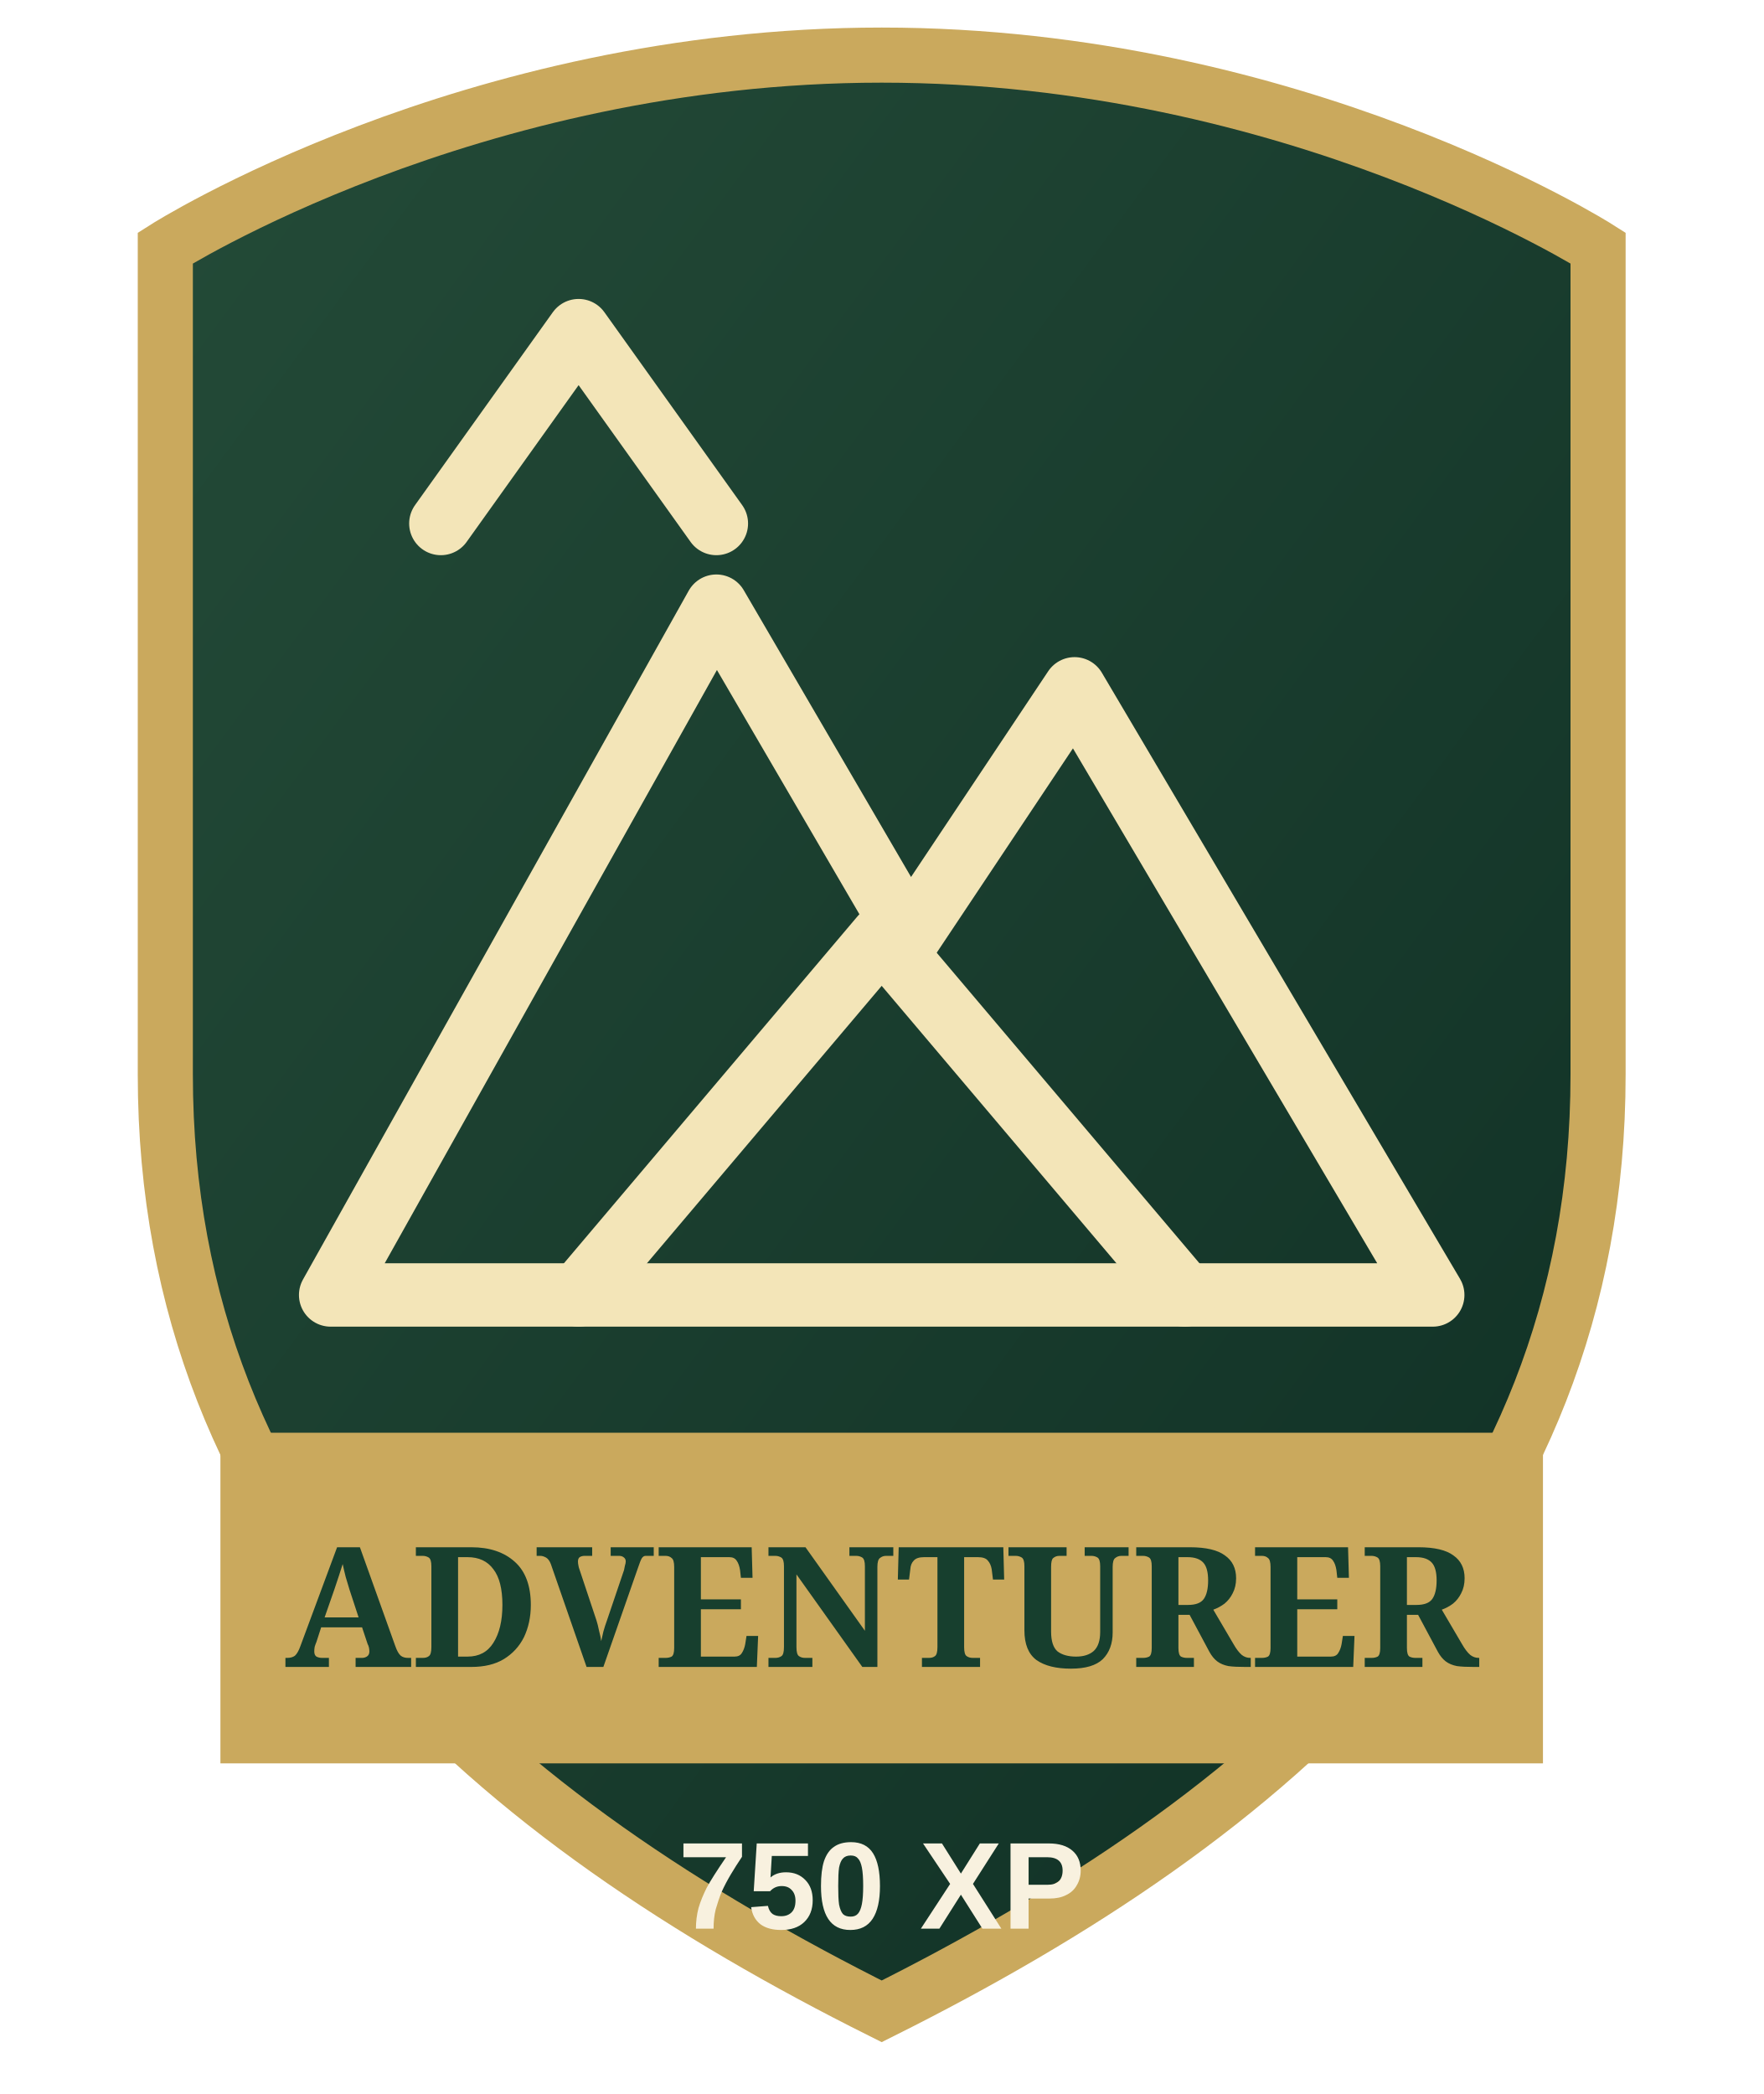
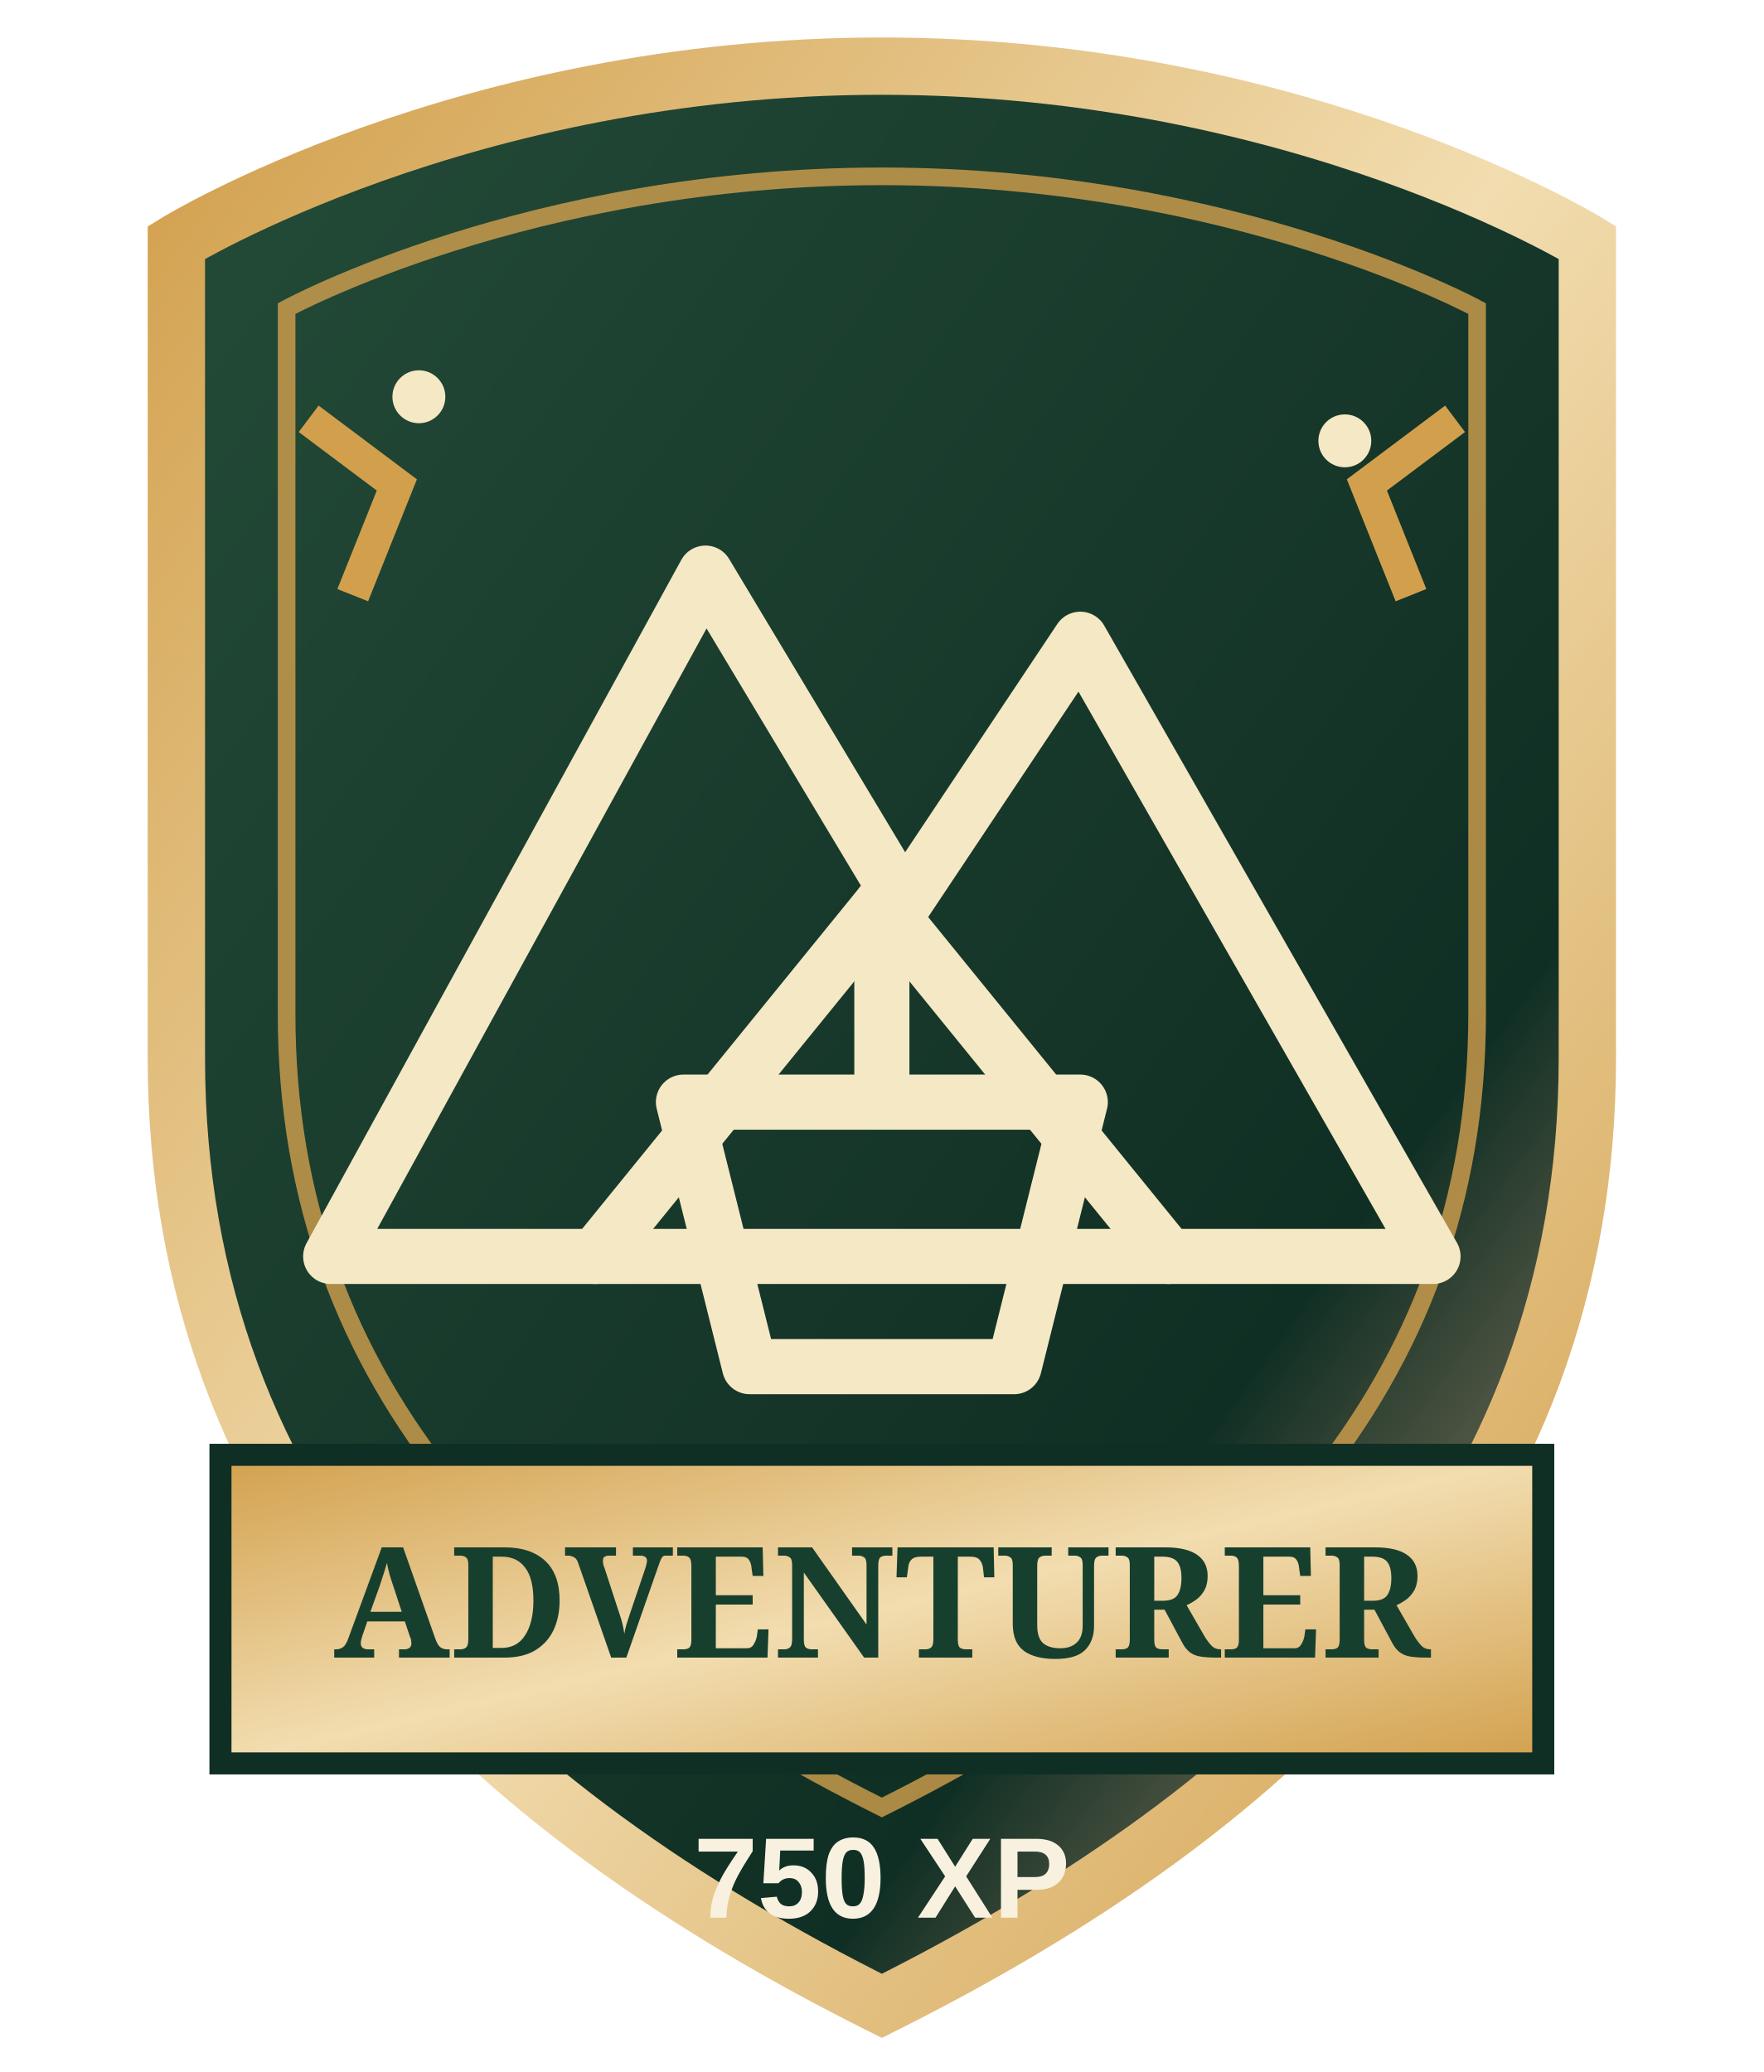
- <svg xmlns="http://www.w3.org/2000/svg" viewBox="0 0 64 76">
+ <svg xmlns="http://www.w3.org/2000/svg" viewBox="0 0 80 94">
  <defs>
-     <linearGradient id="g" x1="0" y1="0" x2="1" y2="1">
+     <linearGradient id="bg" x1="0" y1="0" x2="1" y2="1">
      <stop stop-color="#244b38" />
-       <stop offset="1" stop-color="#0f2f24" />
+       <stop offset=".72" stop-color="#102f24" />
+       <stop offset="1" stop-color="#6a471f" stop-opacity=".58" />
+     </linearGradient>
+     <linearGradient id="metal" x1="0" y1="0" x2="1" y2="1">
+       <stop stop-color="#d2a04d" />
+       <stop offset=".5" stop-color="#f2ddb0" />
+       <stop offset="1" stop-color="#d2a04d" />
    </linearGradient>
  </defs>
-   <path d="M32 2C17 2 6 9 6 9v30c0 17 12 27 26 34 14-7 26-17 26-34V9S47 2 32 2z" fill="url(#g)" stroke="#caa95d" stroke-width="2" />
-   <g fill="none" stroke="#f3e5b8" stroke-width="2.3" stroke-linecap="round" stroke-linejoin="round">
-     <path d="M12 47l14-25 7 12 6-9 13 22H12z" />
-     <path d="M21 47l11-13 11 13M16 19l5-7 5 7" />
+   <path d="M40 3C21 3 8 11 8 11v37c0 21 14 34 32 43 18-9 32-22 32-43V11S59 3 40 3z" fill="url(#bg)" stroke="url(#metal)" stroke-width="2.6" />
+   <path d="M40 8C24 8 13 14 13 14v32c0 17 11 28 27 36 16-8 27-19 27-36V14S56 8 40 8z" fill="none" stroke="#d2a04d" stroke-width=".8" opacity=".8" />
+   <circle cx="19" cy="18" r="1.2" fill="#f5e8c5" />
+   <circle cx="61" cy="20" r="1.2" fill="#f5e8c5" />
+   <g fill="none" stroke="#f5e8c5" stroke-width="2.5" stroke-linecap="round" stroke-linejoin="round">
+     <path d="M15 57l17-31 9 15 8-12 16 28H15z" />
+     <path d="M27 57l13-16 13 16" />
+     <path d="M31 50h18l-3 12H34l-3-12z" />
+     <path d="M40 50v-9" />
  </g>
-   <path d="M8 52h48v12H8z" rx="5" fill="#caa95d" />
-   <text x="32" y="60.5" text-anchor="middle" font-family="Georgia,serif" font-size="6.1" font-weight="700" fill="#173f2e">ADVENTURER</text>
-   <text x="32" y="70" text-anchor="middle" font-family="Arial,sans-serif" font-size="4.5" font-weight="700" fill="#f8f1df">750 XP</text>
+   <path d="M14 19l4 3-2 5M66 19l-4 3 2 5" fill="none" stroke="#d2a04d" stroke-width="1.5" />
+   <path d="M10 66h60v14H10z" rx="6" fill="url(#metal)" stroke="#102f24" stroke-width="1" />
+   <text x="40" y="75.2" text-anchor="middle" font-family="Georgia,serif" font-size="7" font-weight="700" fill="#173f2e">ADVENTURER</text>
+   <text x="40" y="87" text-anchor="middle" font-family="Arial,sans-serif" font-size="5.2" font-weight="700" fill="#f8f1df">750 XP</text>
</svg>
